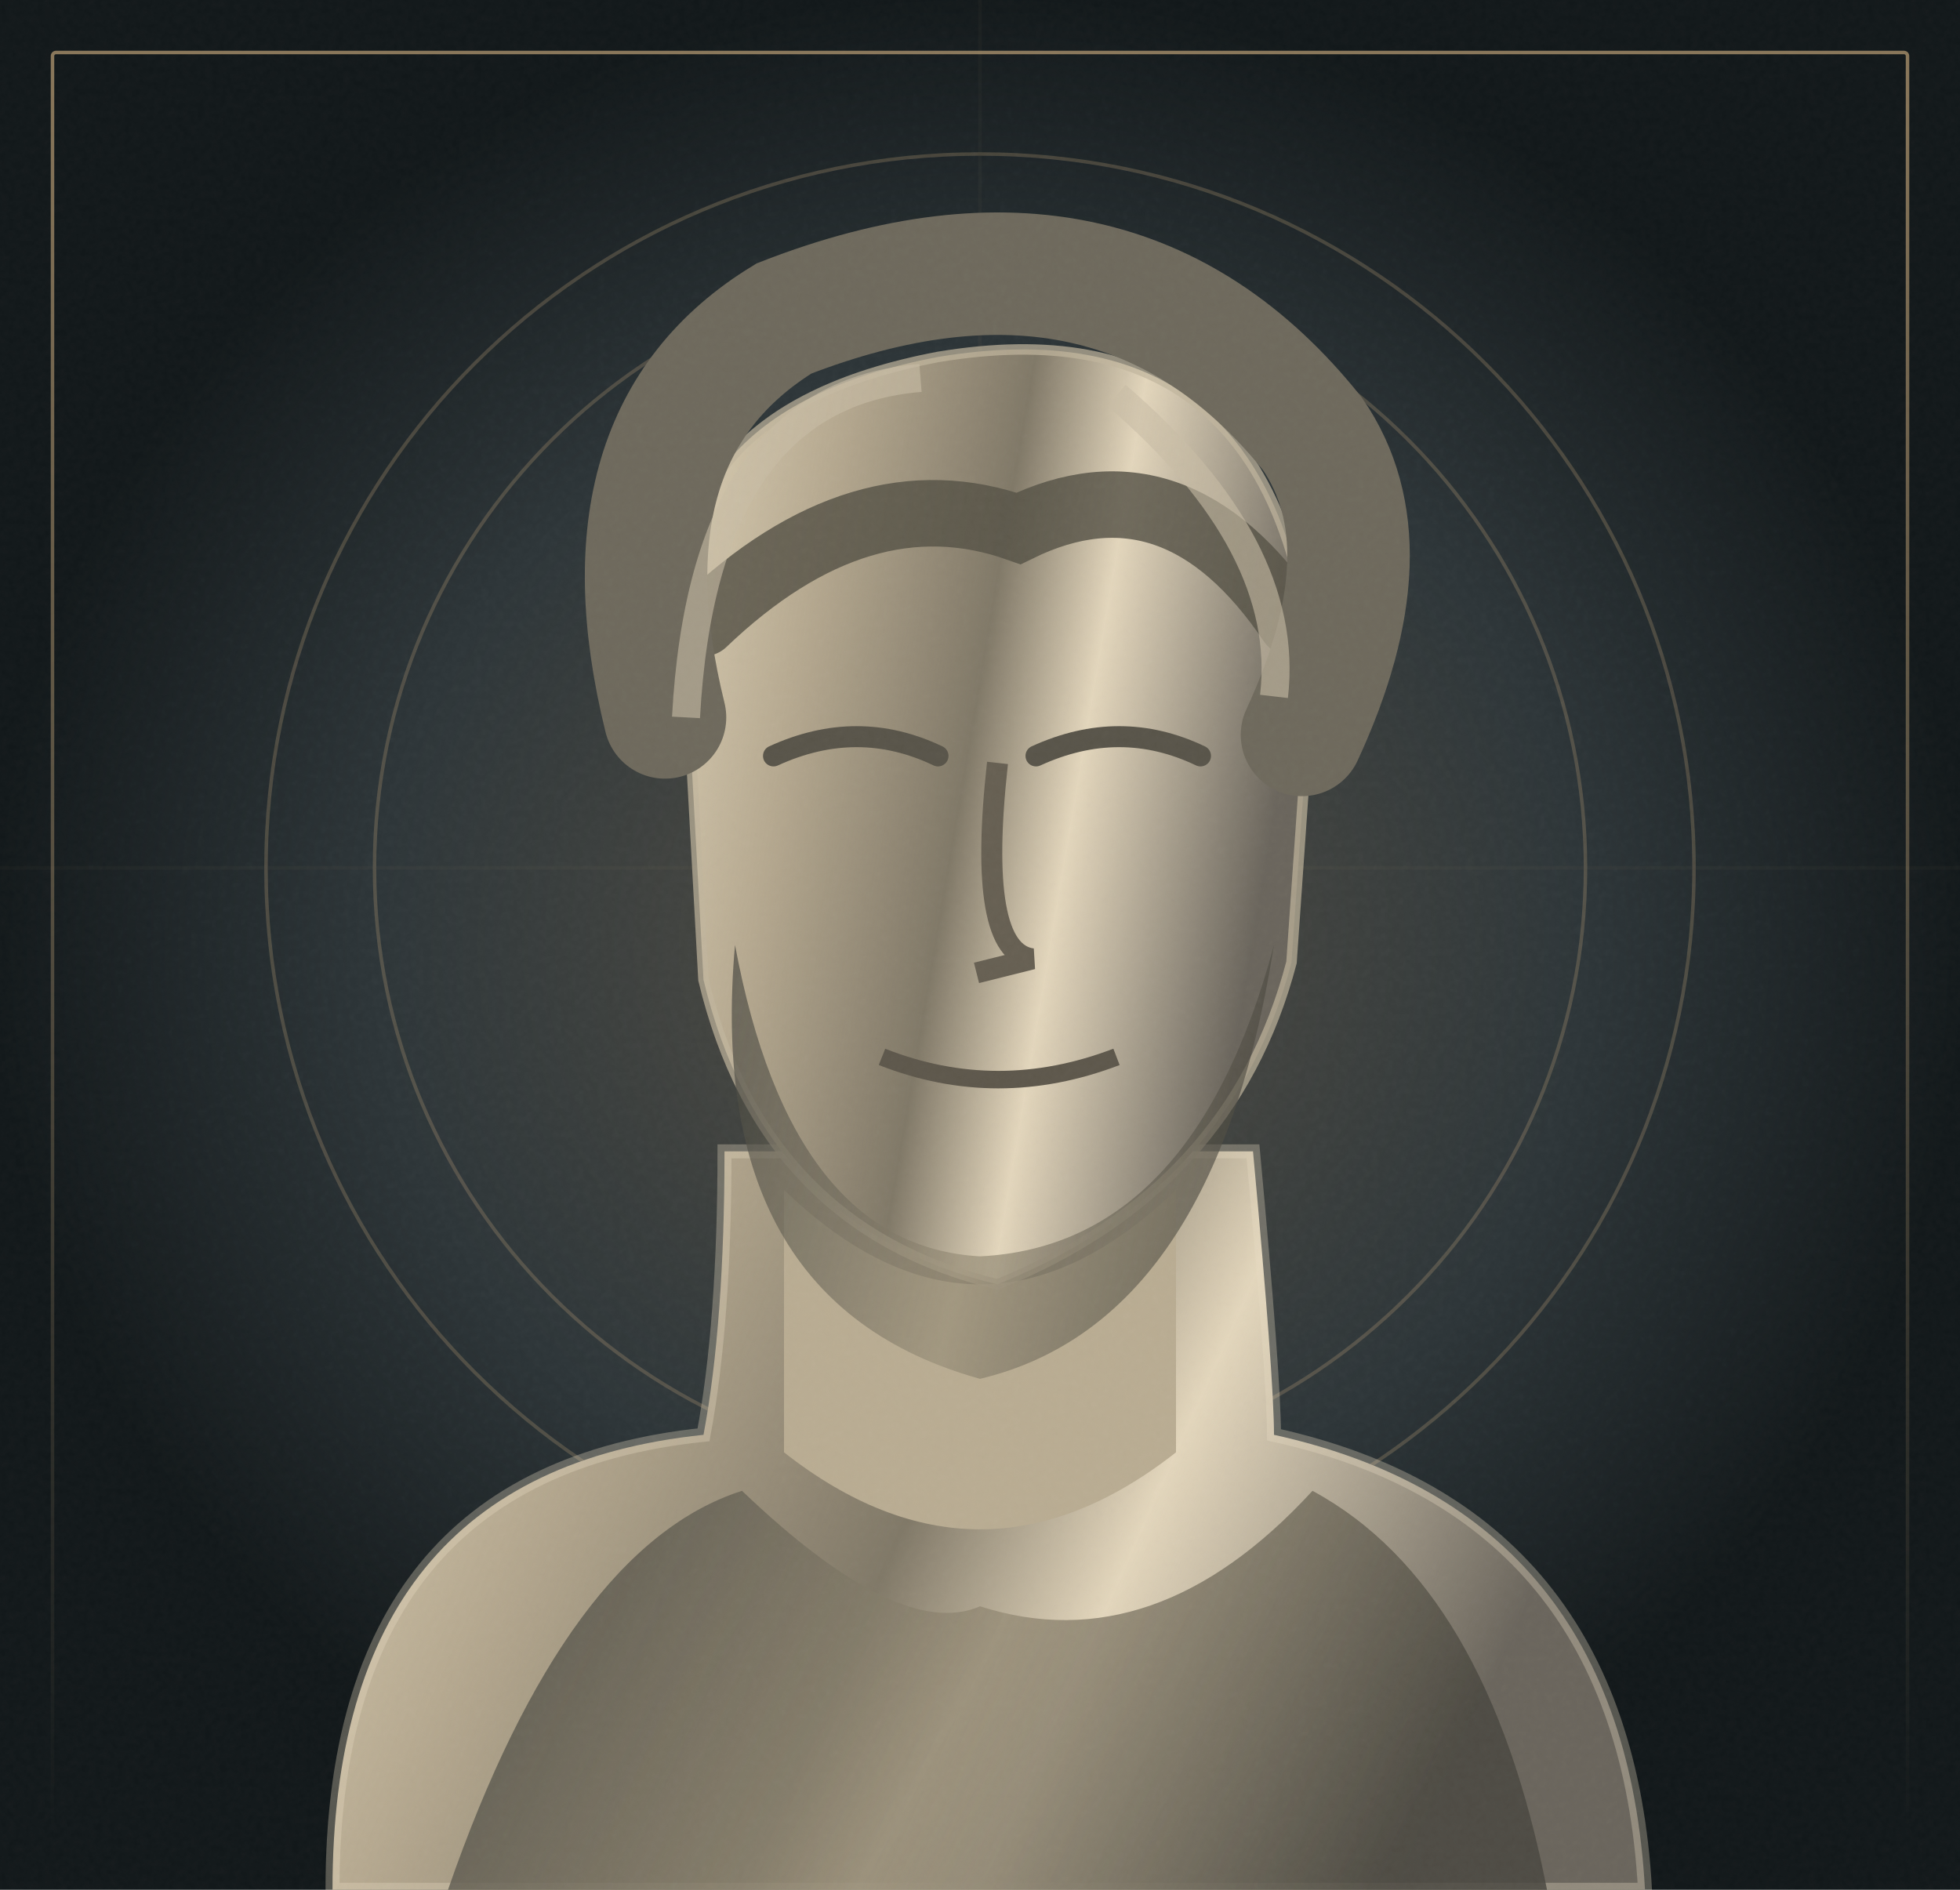
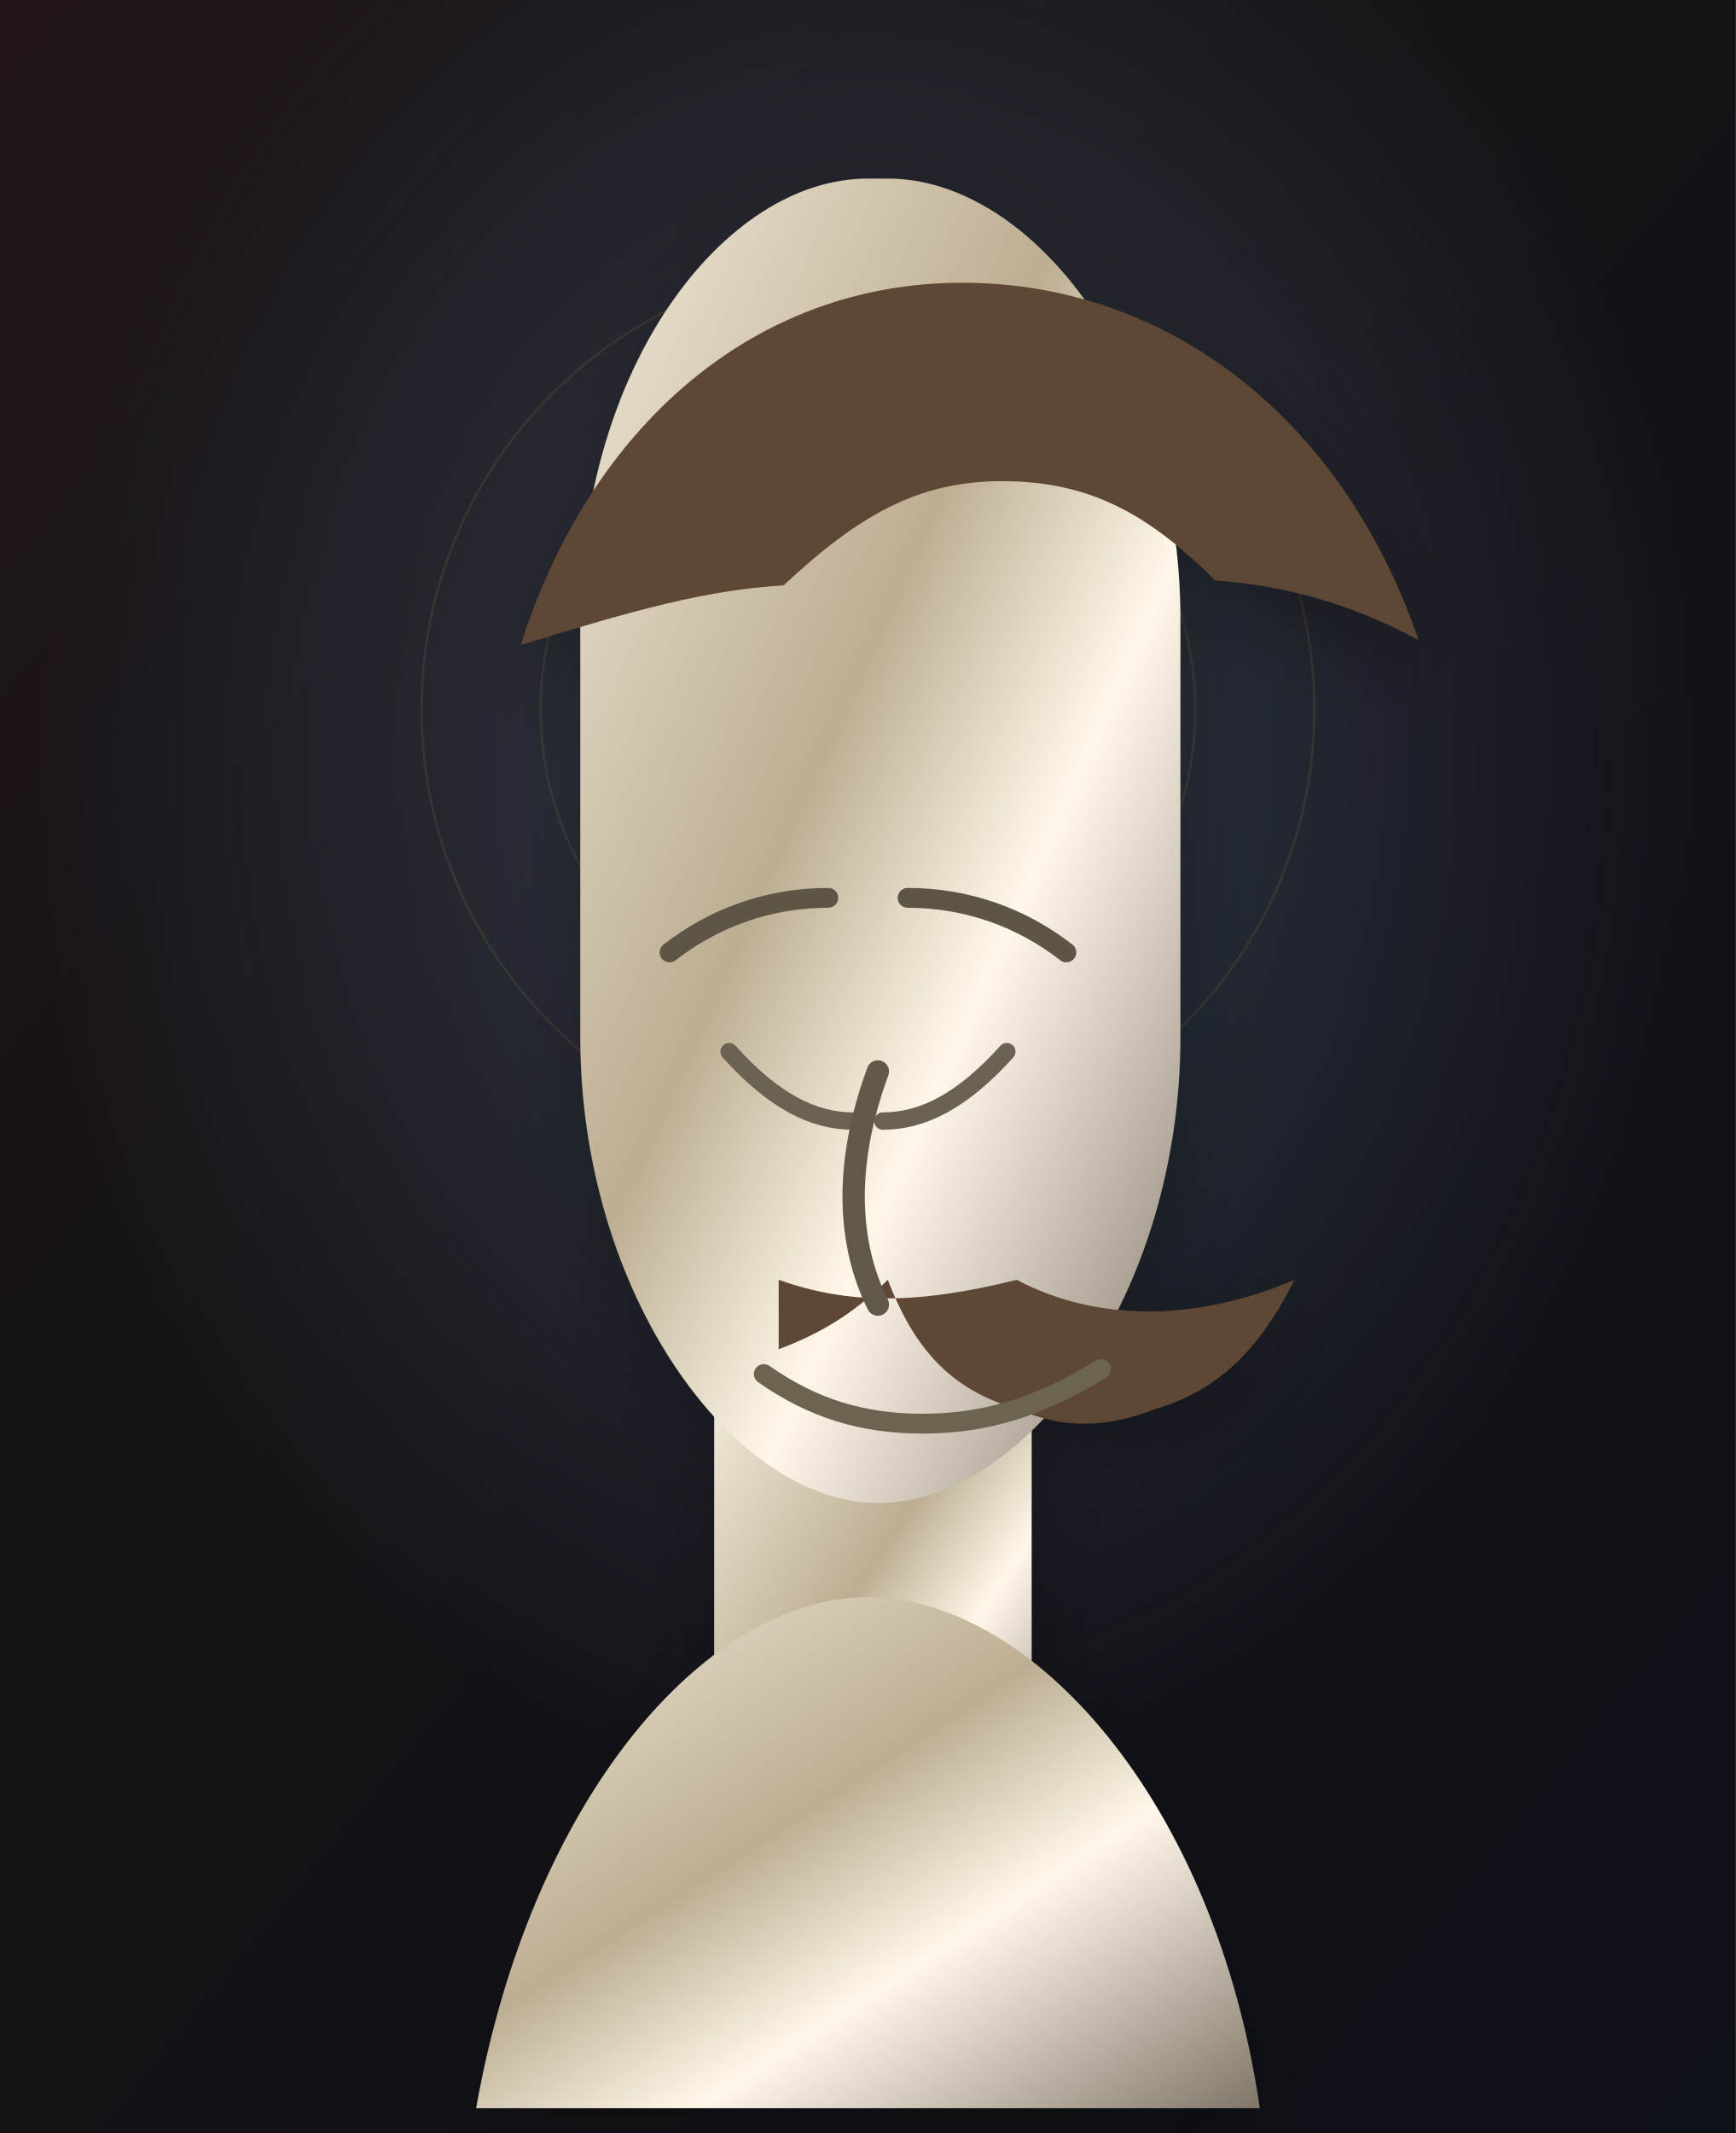
- <svg xmlns="http://www.w3.org/2000/svg" width="560" height="540" viewBox="0 0 560 540" role="img" aria-label="nietzsche">
+ <svg xmlns="http://www.w3.org/2000/svg" viewBox="0 0 700 860" role="img">
  <defs>
-     <radialGradient id="background">
-       <stop stop-color="#545046" />
-       <stop offset=".61" stop-color="#2d3538" />
-       <stop offset="1" stop-color="#111719" />
+     <linearGradient id="bg" x1="0" y1="0" x2="1" y2="1">
+       <stop offset="0" stop-color="#1e1419" />
+       <stop offset="1" stop-color="#0c1117" />
+     </linearGradient>
+     <radialGradient id="glow" cx="50%" cy="36%" r="48%">
+       <stop offset="0" stop-color="#86b7d5" stop-opacity="0.25" />
+       <stop offset="1" stop-color="#86b7d5" stop-opacity="0" />
    </radialGradient>
-     <linearGradient id="stone" x1="0" y1="0" x2="1" y2=".25">
-       <stop stop-color="#ddd1b6" />
-       <stop offset=".25" stop-color="#b6a990" />
-       <stop offset=".53" stop-color="#807867" />
-       <stop offset=".7" stop-color="#e3d6bc" />
-       <stop offset="1" stop-color="#6a655c" />
+     <linearGradient id="stone" x1="0" y1="0" x2="1" y2="1">
+       <stop offset="0" stop-color="#f2e9d9" />
+       <stop offset="0.42" stop-color="#bcae92" />
+       <stop offset="0.64" stop-color="#fff8ea" />
+       <stop offset="1" stop-color="#7f7567" />
    </linearGradient>
-     <linearGradient id="shadow" x1="0" y1="0" x2="1" y2=".2">
-       <stop stop-color="#42423c" />
-       <stop offset=".55" stop-color="#968c76" />
-       <stop offset="1" stop-color="#48463e" />
-     </linearGradient>
-     <linearGradient id="edge" x1="0" y1="0" x2="0" y2="1">
-       <stop stop-color="#c8a97c" stop-opacity=".65" />
-       <stop offset="1" stop-color="#c8a97c" stop-opacity="0" />
-     </linearGradient>
-     <filter id="grain">
-       <feTurbulence type="fractalNoise" baseFrequency=".48" numOctaves="3" seed="11" stitchTiles="stitch" />
-       <feColorMatrix type="saturate" values="0" />
-       <feComponentTransfer>
-         <feFuncA type="linear" slope=".14" />
-       </feComponentTransfer>
-     </filter>
-     <filter id="blur">
-       <feGaussianBlur stdDeviation="21" />
+     <filter id="shadow">
+       <feDropShadow dx="0" dy="12" stdDeviation="16" flood-color="#000" flood-opacity="0.26" />
    </filter>
  </defs>
-   <rect width="560" height="540" fill="url(#background)" />
-   <g fill="none" stroke="#c8a97c" opacity=".25">
-     <circle cx="280" cy="248" r="204" />
-     <circle cx="280" cy="248" r="173" />
-     <path d="M0 248H560M280 0V540" stroke-opacity=".13" />
+   <rect width="700" height="860" fill="url(#bg)" />
+   <rect width="700" height="860" fill="url(#glow)" />
+   <g stroke="#8b7247" fill="none" opacity="0.18">
+     <circle cx="350" cy="286" r="180" />
+     <circle cx="350" cy="286" r="132" />
  </g>
-   <path d="M95 540 Q95 421 201 410 Q207 378 207 329 H358 Q364 394 364 410 Q464 432 470 540Z" fill="url(#stone)" stroke="#e8dbc1" stroke-opacity=".32" stroke-width="4" />
-   <path d="M128 540Q162 442 212 426Q257 469 280 459Q330 475 375 426Q425 453 442 540Z" fill="url(#shadow)" opacity=".82" />
-   <path d="M224 340Q280 394 336 340L336 415Q280 459 224 415Z" fill="#b9ac92" />
-   <path d="M196 189Q184 118 268 102Q364 86 375 189L369 275Q352 340 285 367Q218 351 201 280Z" fill="url(#stone)" stroke="#c1b69d" stroke-opacity=".7" stroke-width="3" />
-   <path d="M201 178Q246 135 291 151Q336 129 369 178" fill="none" stroke="#555246" stroke-width="19" stroke-linecap="round" opacity=".82" />
-   <path d="M221 216q24 -11 47 0m28 0q24 -11 47 0" fill="none" stroke="#585449" stroke-width="6" stroke-linecap="round" />
-   <path d="M285 218q-6 54 10 56l-16 4" fill="none" stroke="#665f52" stroke-width="6" />
-   <path d="M252 302q33 13 67 0" fill="none" stroke="#5d574b" stroke-width="5" />
-   <path d="M210 270Q226 356 280 359Q341 356 364 270Q347 378 280 394Q201 372 210 270Z" fill="url(#shadow)" opacity=".66" />
-   <path d="M190 205Q170 124 224 91Q319 54 375 124Q397 156 372 210" fill="none" stroke="#6e695c" stroke-width="35" stroke-linecap="round" />
-   <path d="M196 205Q201 113 263 108M319 113Q369 156 364 199" fill="none" stroke="#c8bda5" stroke-opacity=".6" stroke-width="8" />
-   <rect width="560" height="540" filter="url(#grain)" opacity=".24" />
-   <rect x="15" y="15" width="530" height="510" rx="1" fill="none" stroke="url(#edge)" stroke-width="1" />
+   <g filter="url(#shadow)">
+     <path d="M288 564h128v116c0 48-34 82-64 82-28 0-64-34-64-82z" fill="url(#stone)" />
+     <path d="M192 850c22-124 92-206 158-206s140 82 158 206" fill="url(#stone)" />
+     <path d="M234 250c0-102 58-178 116-178h8c58 0 118 76 118 178v168c0 104-62 188-122 188-58 0-120-84-120-188z" fill="url(#stone)" />
+     <path d="M210 260c28-88 94-146 178-146 84 0 154 56 184 144-30-16-56-22-82-24-28-28-52-40-86-40-34 0-58 14-88 42-32 2-60 10-106 24z" fill="#5f4636" />
+     <path d="M314 516c28 10 56 10 96 0 30 16 70 18 112 0-12 24-28 44-56 52-20 8-38 8-56 0-28-8-42-26-52-52-14 14-28 22-44 28z" fill="#5f4636" />
+     <path d="M270 384c18-14 40-22 64-22" fill="none" stroke="#5d5647" stroke-width="8" stroke-linecap="round" />
+     <path d="M430 384c-18-14-40-22-64-22" fill="none" stroke="#5d5647" stroke-width="8" stroke-linecap="round" />
+     <path d="M294 424c18 20 34 28 50 28" fill="none" stroke="#6a6252" stroke-width="7" stroke-linecap="round" />
+     <path d="M406 424c-18 20-34 28-50 28" fill="none" stroke="#6a6252" stroke-width="7" stroke-linecap="round" />
+     <path d="M354 432c-14 38-12 70 0 94" fill="none" stroke="#615949" stroke-width="9" stroke-linecap="round" />
+     <path d="M308 554c20 14 40 20 64 20s46-6 72-22" fill="none" stroke="#6d6351" stroke-width="8" stroke-linecap="round" />
+   </g>
</svg>
